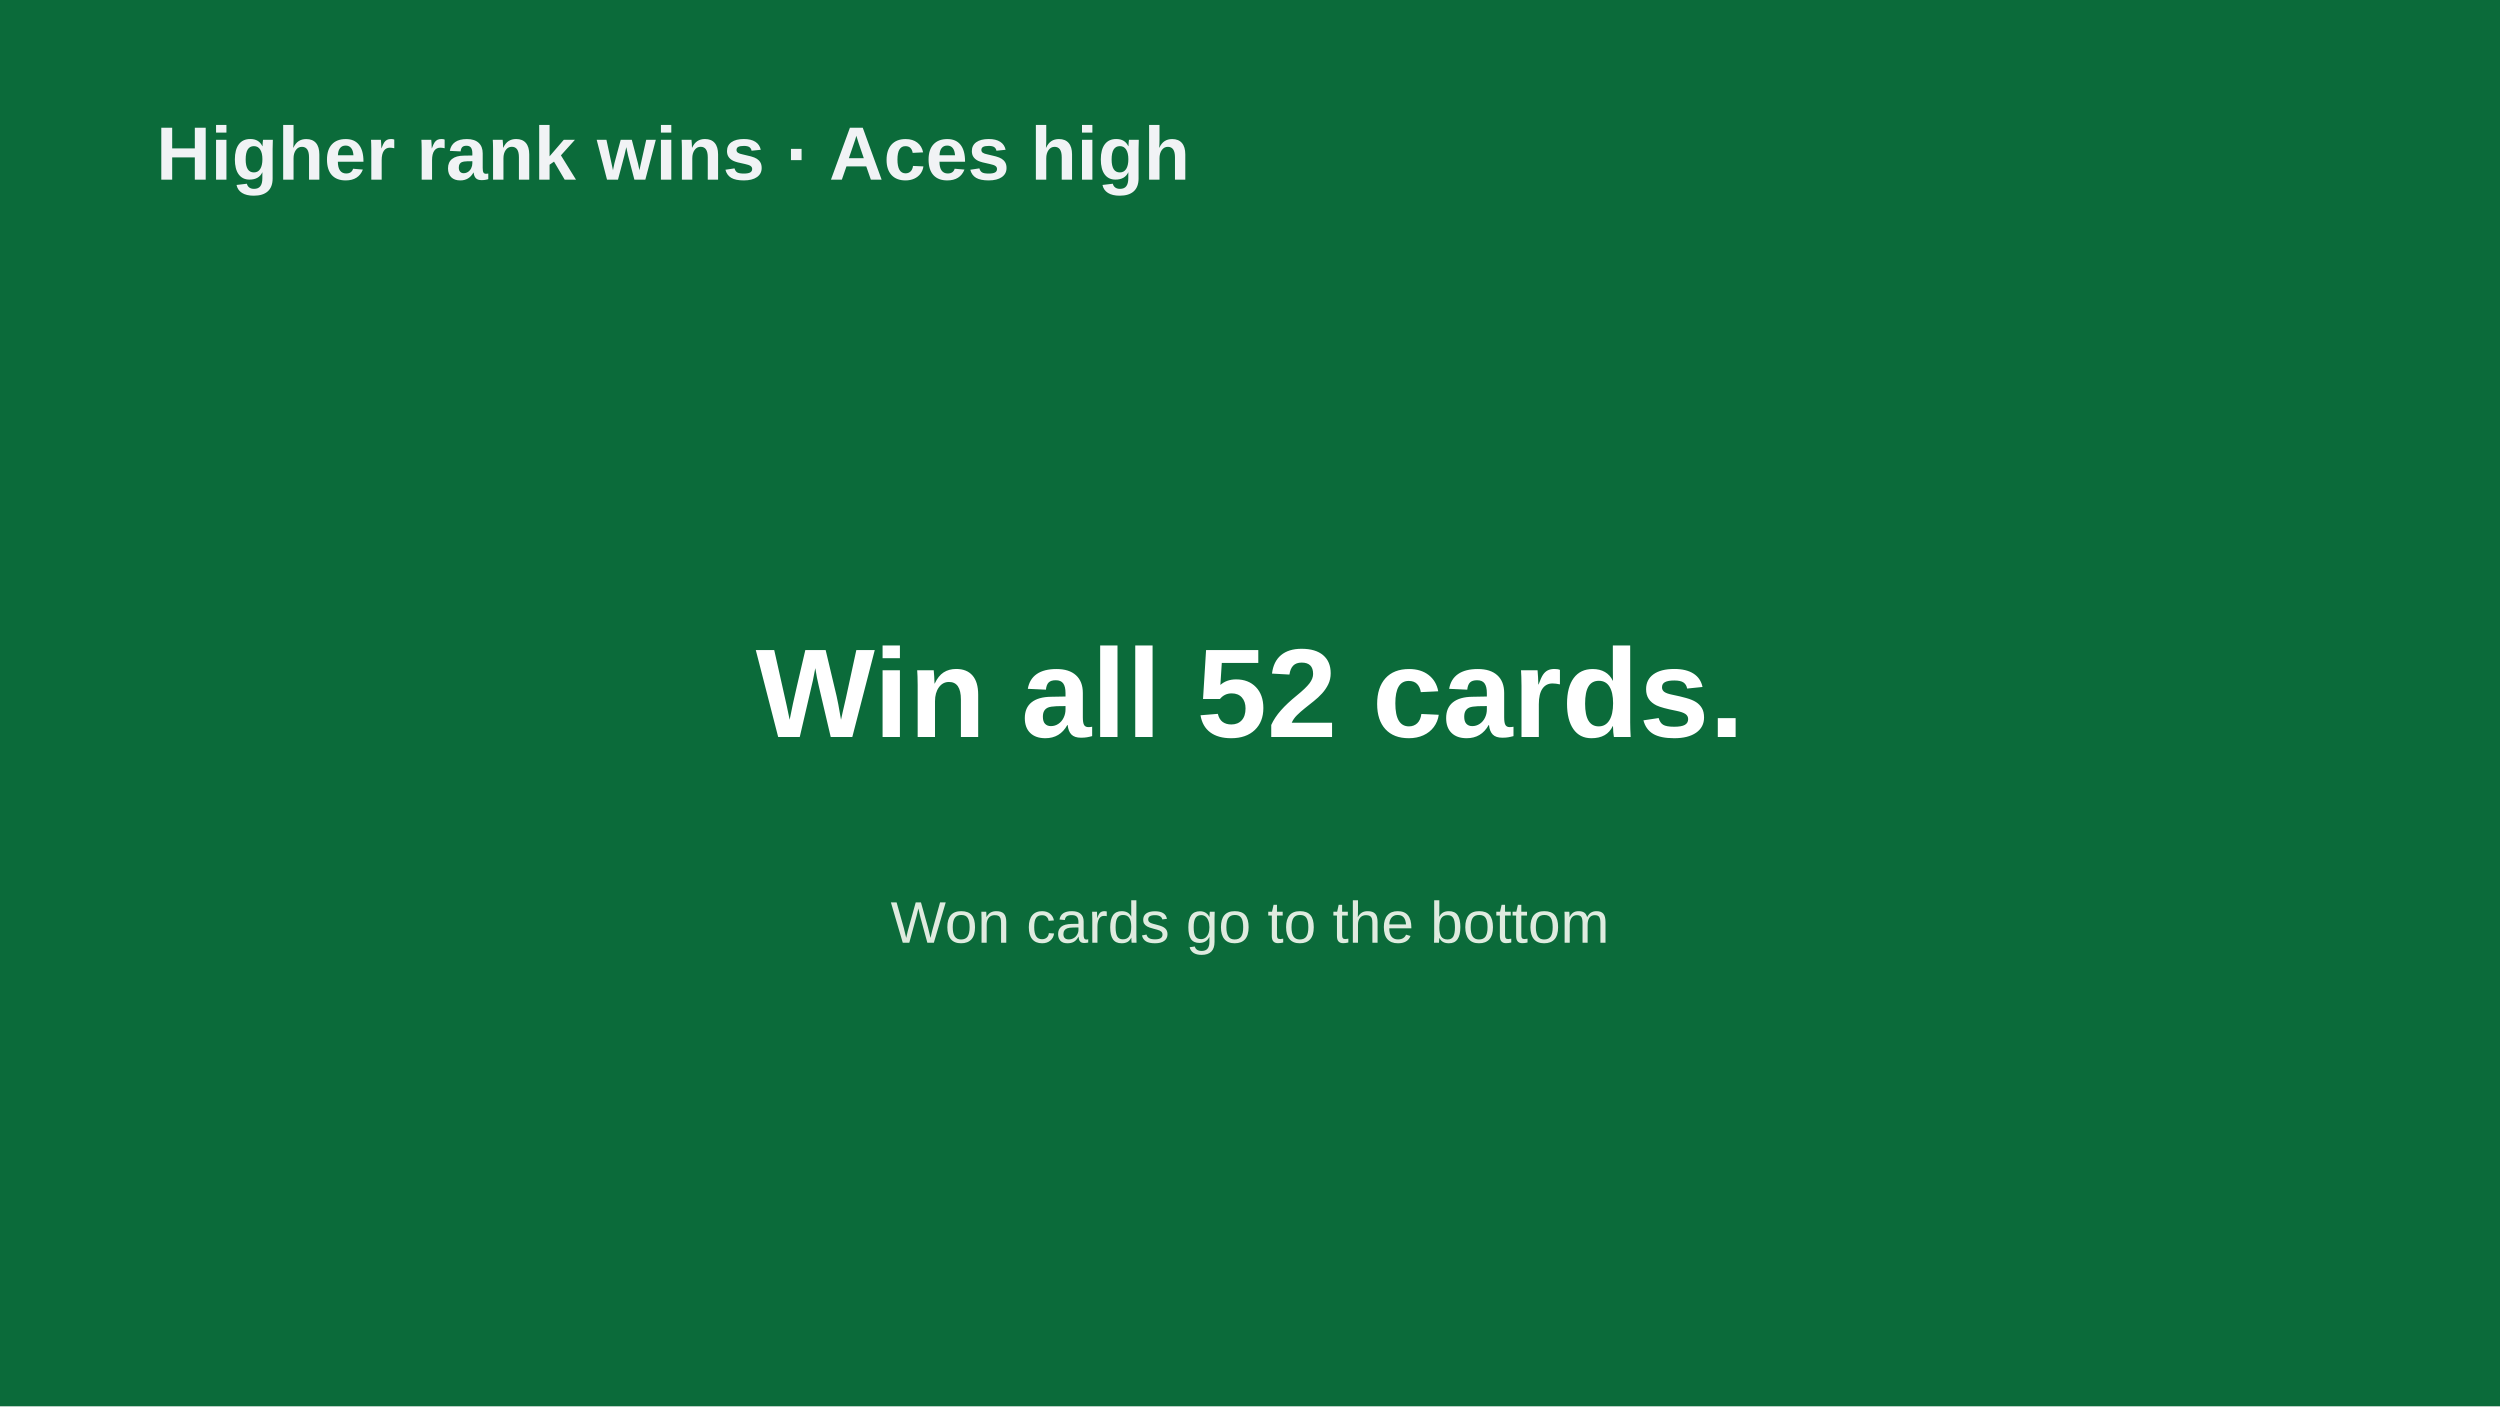
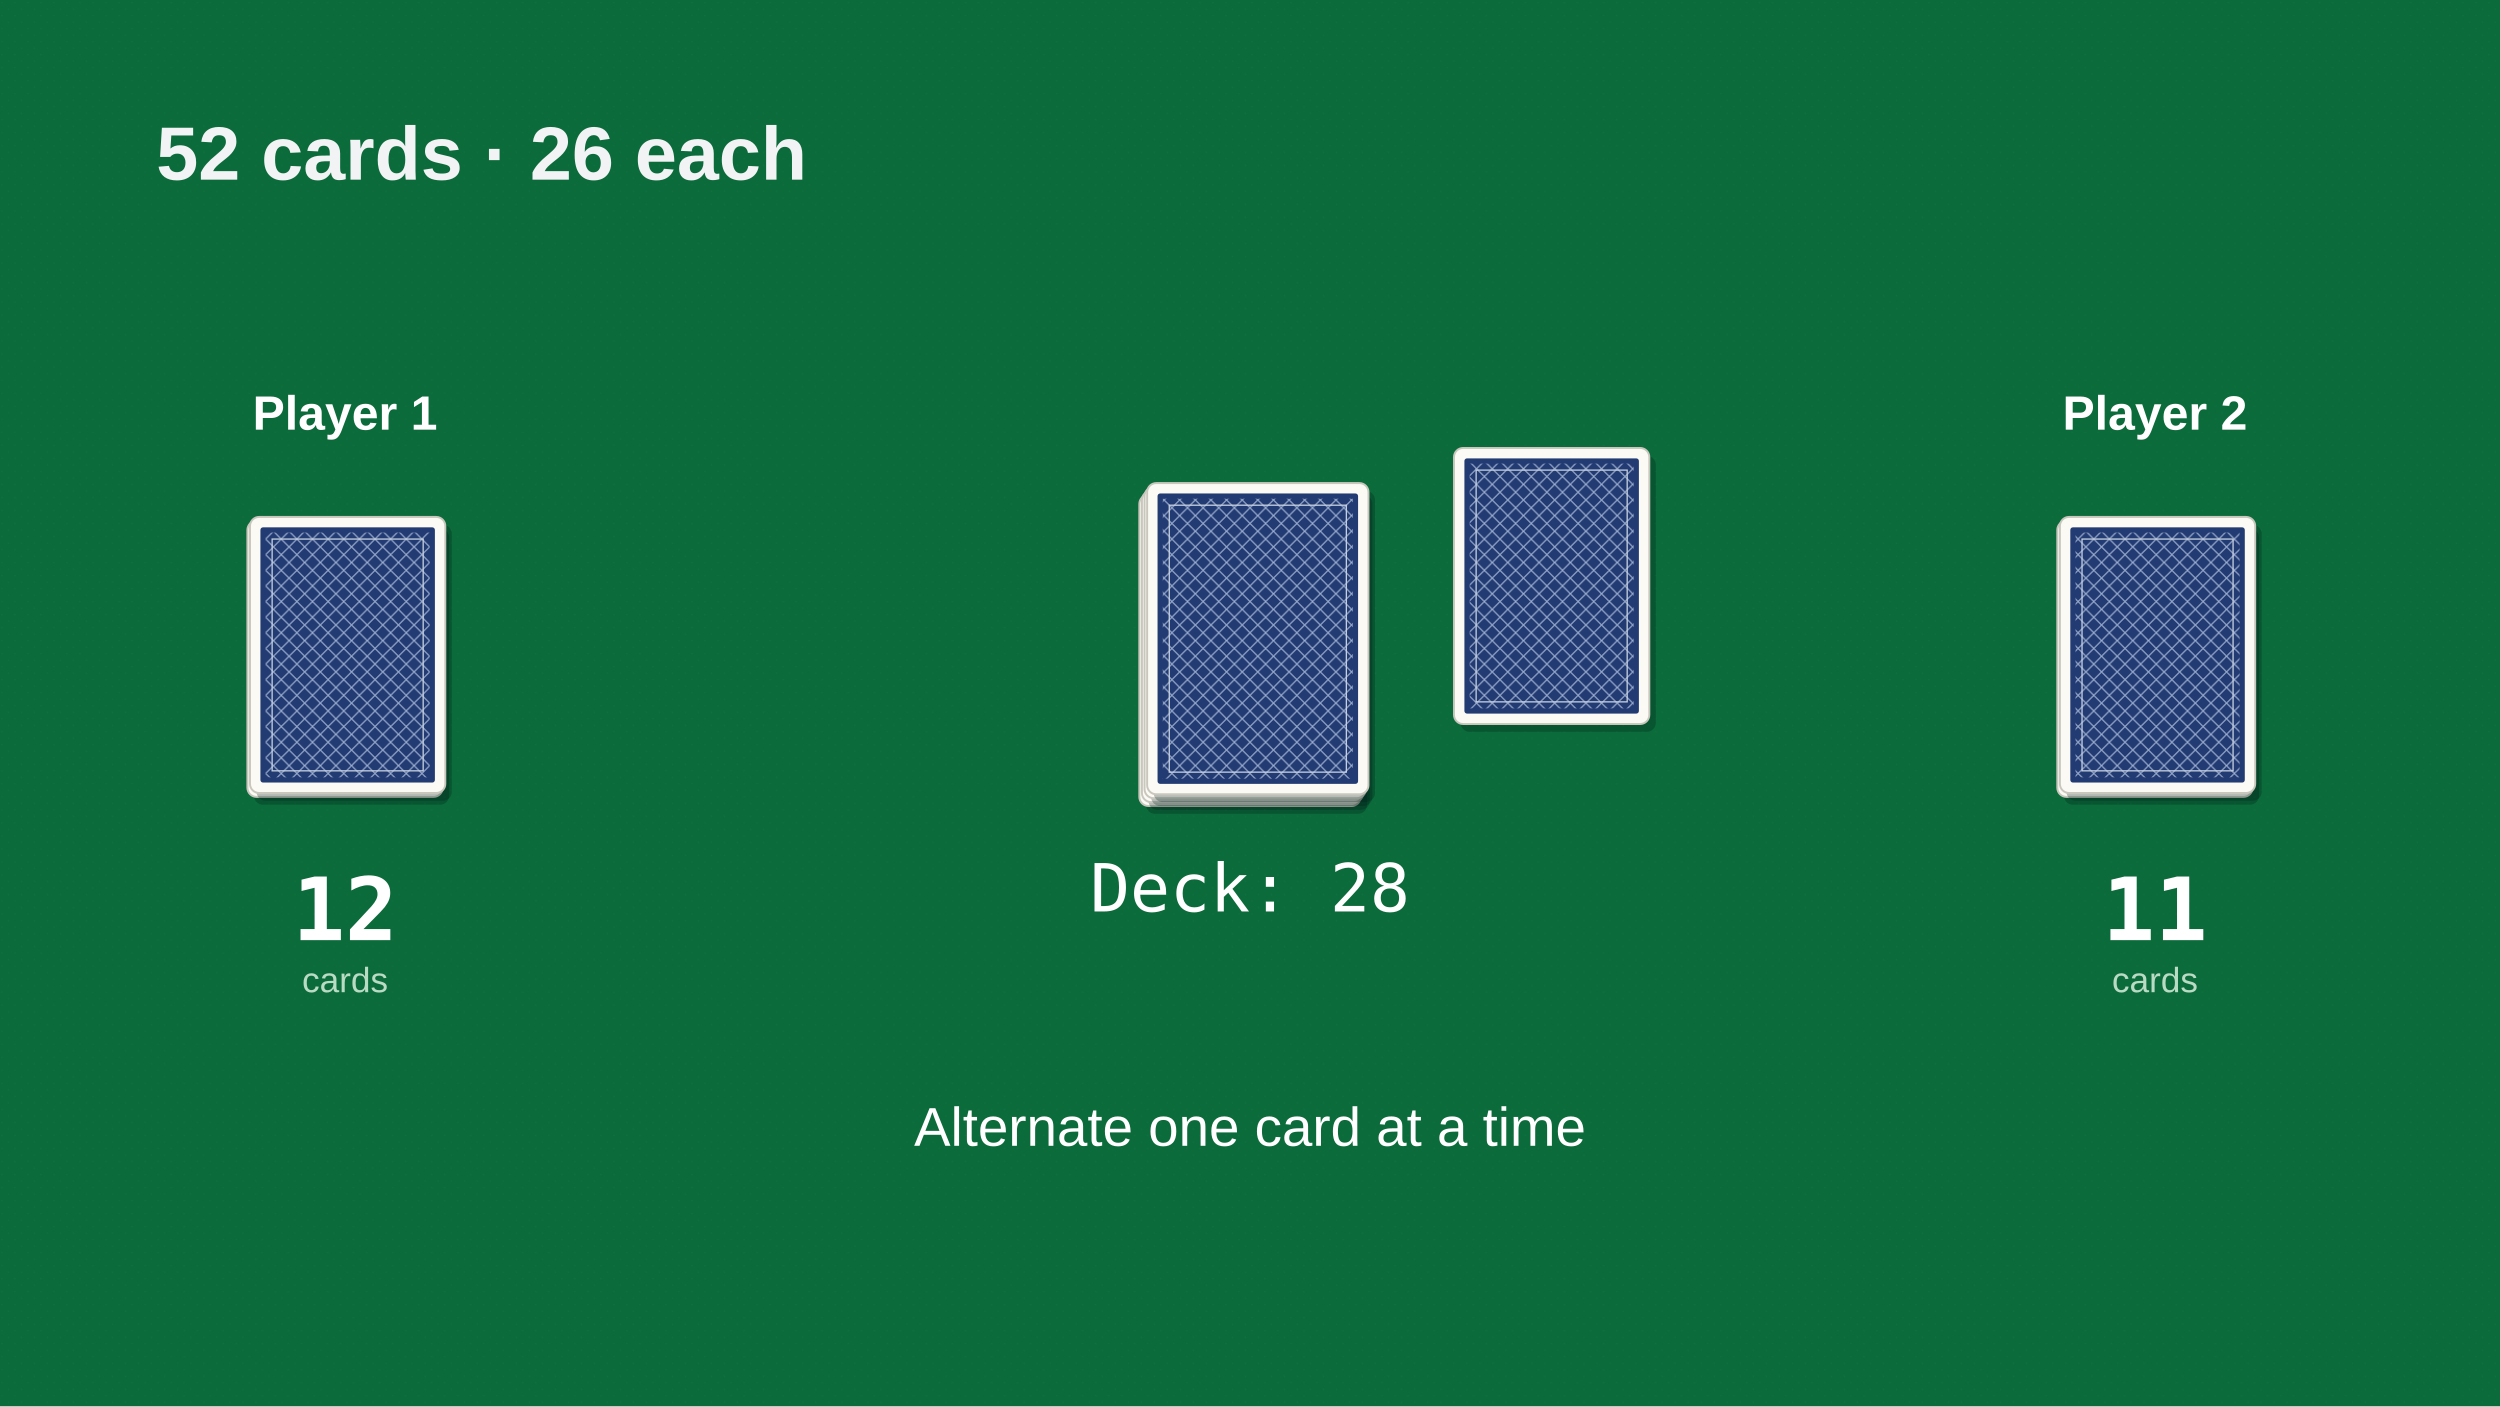
<svg xmlns="http://www.w3.org/2000/svg" width="1920" height="1080" viewBox="0 0 1920 1080" role="img">
  <defs>
    <pattern id="back" width="12" height="12" patternUnits="userSpaceOnUse">
      <path d="M0 6L6 0L12 6L6 12Z" fill="none" stroke="#8fa1c5" stroke-width="1" />
    </pattern>
    <pattern id="felt" width="10" height="10" patternUnits="userSpaceOnUse">
      <path d="M1 2h1M6 7h1" stroke="#ffffff" stroke-opacity=".035" />
    </pattern>
  </defs>
  <rect x="0.00" y="0.00" width="1920.00" height="1080.00" rx="0" fill="#0b6b3a" />
-   <text x="120.00" y="138.00" font-family="Liberation Sans" font-size="58" font-weight="700" fill="#f1f3f5" text-anchor="start" opacity="1" xml:space="preserve">Higher rank wins · Aces high</text>
-   <text x="960.00" y="566.00" font-family="Liberation Sans" font-size="97" font-weight="700" fill="#fff" text-anchor="middle" opacity="1" xml:space="preserve">Win all 52 cards.</text>
-   <text x="960.00" y="724.00" font-family="Liberation Sans" font-size="45" font-weight="400" fill="#dfebdf" text-anchor="middle" opacity="1" xml:space="preserve">Won cards go to the bottom</text>
+   <rect x="0.00" y="0.00" width="1920.00" height="1080.00" rx="0" fill="url(#felt)" />
+   <text x="120.00" y="138.00" font-family="Liberation Sans" font-size="58" font-weight="700" fill="#f1f3f5" text-anchor="start" opacity="1" xml:space="preserve">52 cards · 26 each</text>
+   <text x="265.00" y="330.00" font-family="Liberation Sans" font-size="37" font-weight="700" fill="#ffffff" text-anchor="middle" opacity="1" xml:space="preserve">Player 1</text>
+   <g opacity="1">
+     <rect x="195.00" y="406.00" width="150.00" height="212.00" rx="7" fill="#001e18" opacity="0.28" />
+     <rect x="190.00" y="400.00" width="150.00" height="212.00" rx="7" fill="#fbfaf4" stroke="#c9c7bd" stroke-width="1.5" />
+     <rect x="198.00" y="408.00" width="134.00" height="196.00" rx="2" fill="#223b72" />
+     <rect x="202.00" y="412.00" width="126.00" height="188.00" rx="0" fill="url(#back)" />
+     <rect x="207.00" y="417.00" width="116.00" height="178.00" rx="0" fill="none" stroke="#c5cfdf" stroke-width="1" />
+   </g>
+   <g opacity="1">
+     <rect x="197.00" y="403.00" width="150.00" height="212.00" rx="7" fill="#001e18" opacity="0.28" />
+     <rect x="192.00" y="397.00" width="150.00" height="212.00" rx="7" fill="#fbfaf4" stroke="#c9c7bd" stroke-width="1.5" />
+     <rect x="200.00" y="405.00" width="134.00" height="196.00" rx="2" fill="#223b72" />
+     <rect x="204.00" y="409.00" width="126.00" height="188.00" rx="0" fill="url(#back)" />
+     <rect x="209.00" y="414.00" width="116.00" height="178.00" rx="0" fill="none" stroke="#c5cfdf" stroke-width="1" />
+   </g>
+   <text x="265.00" y="722.00" font-family="DejaVu Sans Mono" font-size="67" font-weight="700" fill="#ffffff" text-anchor="middle" opacity="1" xml:space="preserve">12</text>
+   <text x="265.00" y="762.00" font-family="Liberation Sans" font-size="27" font-weight="400" fill="#b9dac3" text-anchor="middle" opacity="1" xml:space="preserve">cards</text>
+   <text x="1655.00" y="330.00" font-family="Liberation Sans" font-size="37" font-weight="700" fill="#ffffff" text-anchor="middle" opacity="1" xml:space="preserve">Player 2</text>
+   <g opacity="1">
+     <rect x="1585.00" y="406.00" width="150.00" height="212.00" rx="7" fill="#001e18" opacity="0.28" />
+     <rect x="1580.00" y="400.00" width="150.00" height="212.00" rx="7" fill="#fbfaf4" stroke="#c9c7bd" stroke-width="1.5" />
+     <rect x="1588.00" y="408.00" width="134.00" height="196.00" rx="2" fill="#223b72" />
+     <rect x="1592.00" y="412.00" width="126.00" height="188.00" rx="0" fill="url(#back)" />
+     <rect x="1597.00" y="417.00" width="116.00" height="178.00" rx="0" fill="none" stroke="#c5cfdf" stroke-width="1" />
+   </g>
+   <g opacity="1">
+     <rect x="1587.00" y="403.00" width="150.00" height="212.00" rx="7" fill="#001e18" opacity="0.28" />
+     <rect x="1582.00" y="397.00" width="150.00" height="212.00" rx="7" fill="#fbfaf4" stroke="#c9c7bd" stroke-width="1.5" />
+     <rect x="1590.00" y="405.00" width="134.00" height="196.00" rx="2" fill="#223b72" />
+     <rect x="1594.00" y="409.00" width="126.00" height="188.00" rx="0" fill="url(#back)" />
+     <rect x="1599.00" y="414.00" width="116.00" height="178.00" rx="0" fill="none" stroke="#c5cfdf" stroke-width="1" />
+   </g>
+   <text x="1655.00" y="722.00" font-family="DejaVu Sans Mono" font-size="67" font-weight="700" fill="#ffffff" text-anchor="middle" opacity="1" xml:space="preserve">11</text>
+   <text x="1655.00" y="762.00" font-family="Liberation Sans" font-size="27" font-weight="400" fill="#b9dac3" text-anchor="middle" opacity="1" xml:space="preserve">cards</text>
+   <g opacity="1">
+     <rect x="880.00" y="386.00" width="170.00" height="239.00" rx="7" fill="#001e18" opacity="0.28" />
+     <rect x="875.00" y="380.00" width="170.00" height="239.00" rx="7" fill="#fbfaf4" stroke="#c9c7bd" stroke-width="1.5" />
+     <rect x="883.00" y="388.00" width="154.00" height="223.00" rx="2" fill="#223b72" />
+     <rect x="887.00" y="392.00" width="146.00" height="215.00" rx="0" fill="url(#back)" />
+     <rect x="892.00" y="397.00" width="136.00" height="205.00" rx="0" fill="none" stroke="#c5cfdf" stroke-width="1" />
+   </g>
+   <g opacity="1">
+     <rect x="882.00" y="383.00" width="170.00" height="239.00" rx="7" fill="#001e18" opacity="0.28" />
+     <rect x="877.00" y="377.00" width="170.00" height="239.00" rx="7" fill="#fbfaf4" stroke="#c9c7bd" stroke-width="1.5" />
+     <rect x="885.00" y="385.00" width="154.00" height="223.00" rx="2" fill="#223b72" />
+     <rect x="889.00" y="389.00" width="146.00" height="215.00" rx="0" fill="url(#back)" />
+     <rect x="894.00" y="394.00" width="136.00" height="205.00" rx="0" fill="none" stroke="#c5cfdf" stroke-width="1" />
+   </g>
+   <g opacity="1">
+     <rect x="884.00" y="380.00" width="170.00" height="239.00" rx="7" fill="#001e18" opacity="0.28" />
+     <rect x="879.00" y="374.00" width="170.00" height="239.00" rx="7" fill="#fbfaf4" stroke="#c9c7bd" stroke-width="1.5" />
+     <rect x="887.00" y="382.00" width="154.00" height="223.00" rx="2" fill="#223b72" />
+     <rect x="891.00" y="386.00" width="146.00" height="215.00" rx="0" fill="url(#back)" />
+     <rect x="896.00" y="391.00" width="136.00" height="205.00" rx="0" fill="none" stroke="#c5cfdf" stroke-width="1" />
+   </g>
+   <g opacity="1">
+     <rect x="886.00" y="377.00" width="170.00" height="239.00" rx="7" fill="#001e18" opacity="0.28" />
+     <rect x="881.00" y="371.00" width="170.00" height="239.00" rx="7" fill="#fbfaf4" stroke="#c9c7bd" stroke-width="1.5" />
+     <rect x="889.00" y="379.00" width="154.00" height="223.00" rx="2" fill="#223b72" />
+     <rect x="893.00" y="383.00" width="146.00" height="215.00" rx="0" fill="url(#back)" />
+     <rect x="898.00" y="388.00" width="136.00" height="205.00" rx="0" fill="none" stroke="#c5cfdf" stroke-width="1" />
+   </g>
+   <text x="960.00" y="700.00" font-family="DejaVu Sans Mono" font-size="51" font-weight="400" fill="#ffffff" text-anchor="middle" opacity="1" xml:space="preserve">Deck: 28</text>
+   <g opacity="1">
+     <rect x="1121.67" y="350.04" width="150.00" height="212.00" rx="7" fill="#001e18" opacity="0.28" />
+     <rect x="1116.67" y="344.04" width="150.00" height="212.00" rx="7" fill="#fbfaf4" stroke="#c9c7bd" stroke-width="1.5" />
+     <rect x="1124.67" y="352.04" width="134.00" height="196.00" rx="2" fill="#223b72" />
+     <rect x="1128.67" y="356.04" width="126.00" height="188.00" rx="0" fill="url(#back)" />
+     <rect x="1133.67" y="361.04" width="116.00" height="178.00" rx="0" fill="none" stroke="#c5cfdf" stroke-width="1" />
+   </g>
+   <text x="960.00" y="880.00" font-family="Liberation Sans" font-size="42" font-weight="400" fill="#ffffff" text-anchor="middle" opacity="1" xml:space="preserve">Alternate one card at a time</text>
</svg>
